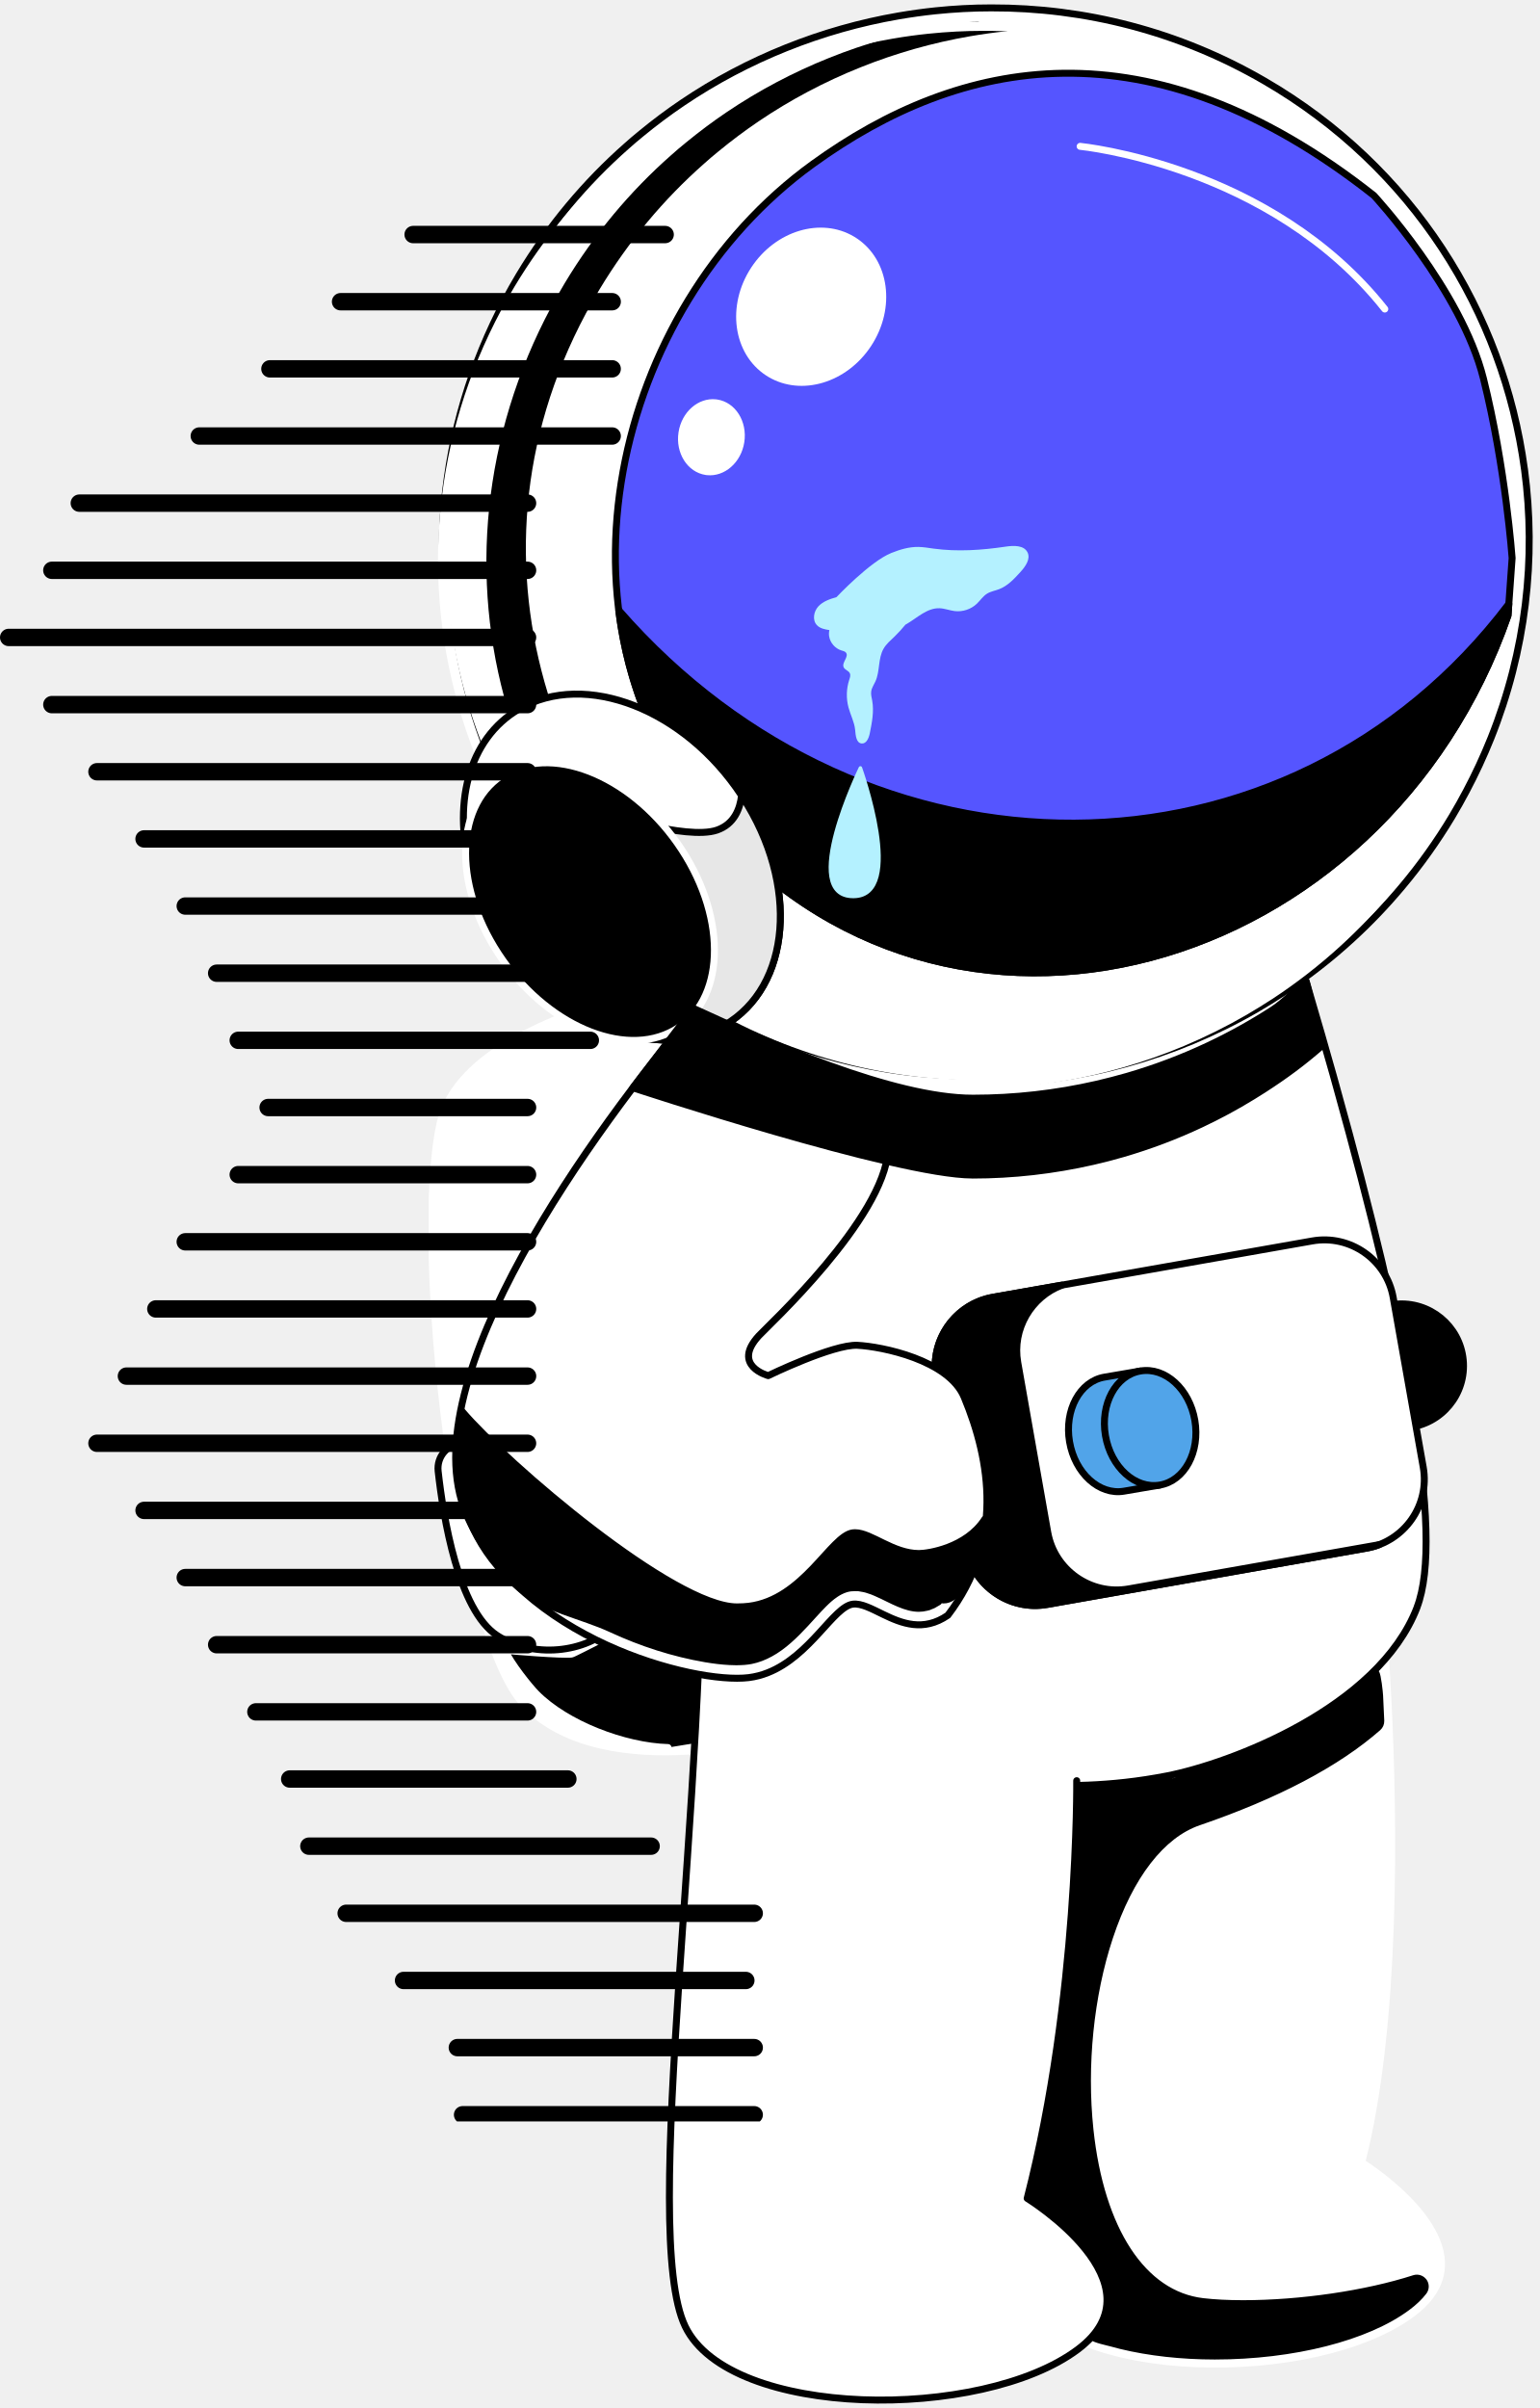
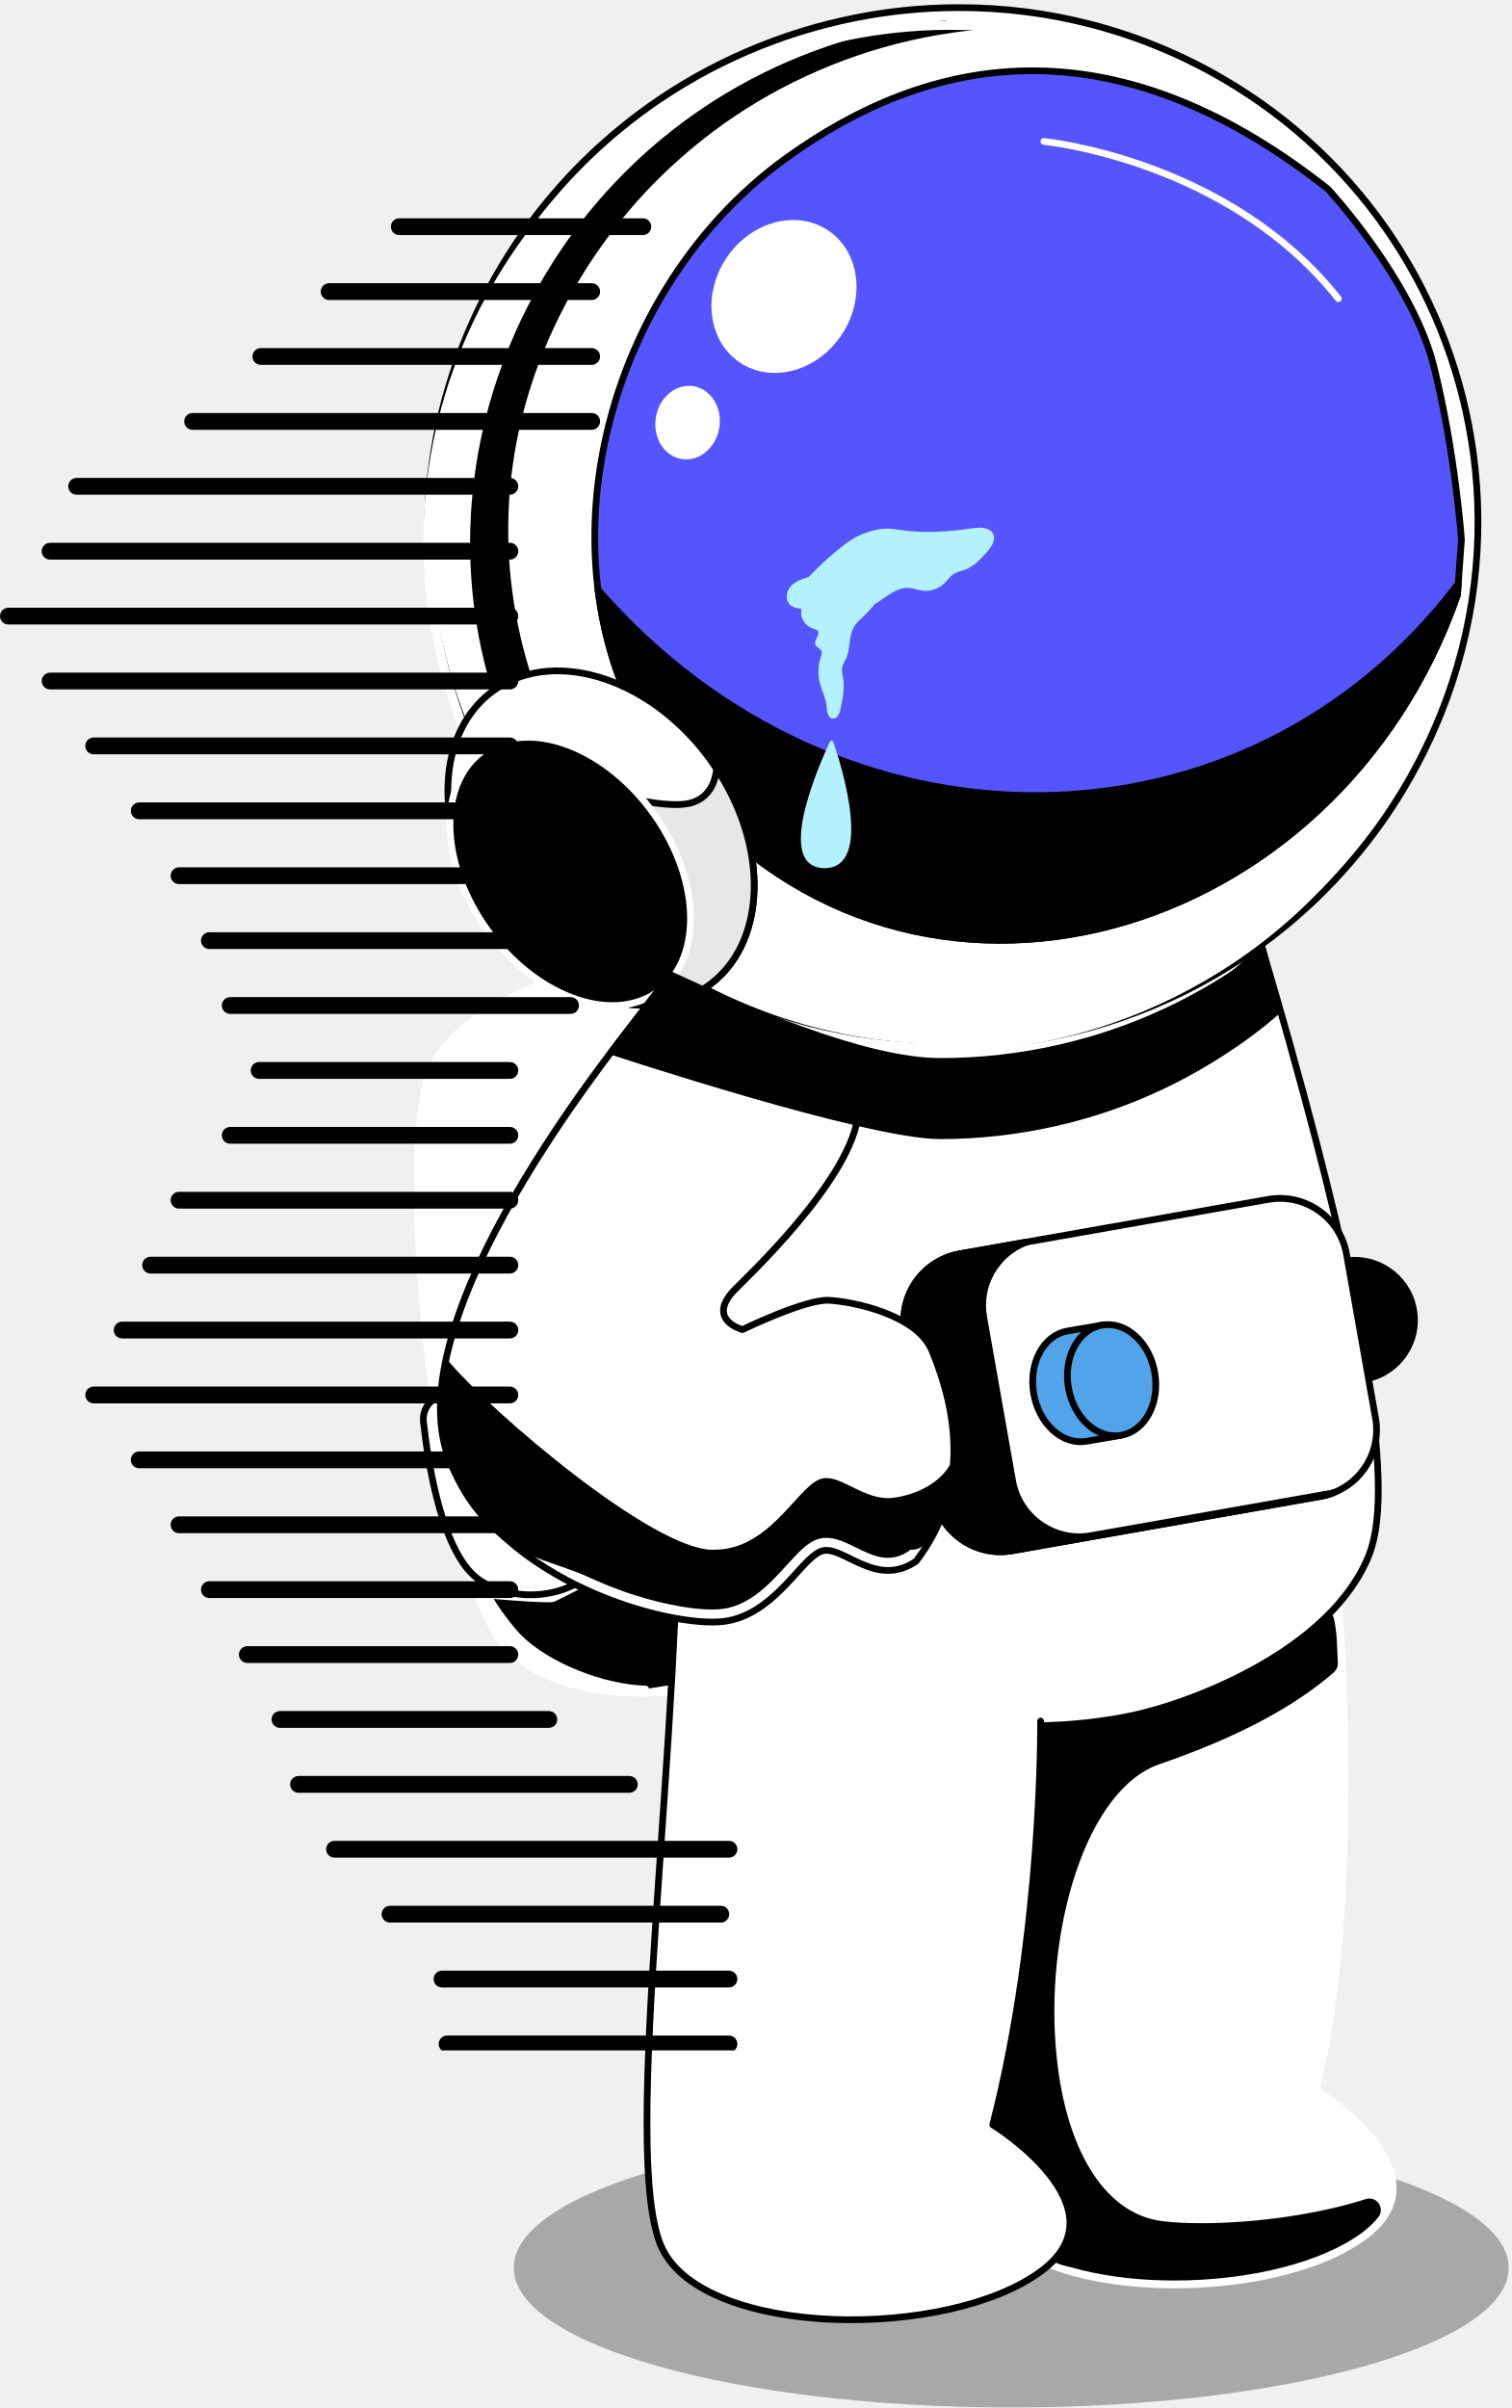
- <svg xmlns="http://www.w3.org/2000/svg" width="443" height="693" viewBox="0 0 443 693" fill="none">
-   <g clip-path="url(#clip0_3187_37743)">
+ <svg xmlns="http://www.w3.org/2000/svg" width="450" height="717" viewBox="0 0 450 717" fill="none">
+   <ellipse cx="301.145" cy="675.256" rx="148.145" ry="41.584" fill="black" fill-opacity="0.3" />
+   <g clip-path="url(#clip0_3359_19213)">
    <path d="M414.301 655.669C413.277 659.12 410.836 662.554 406.456 665.823C378.76 686.498 306.435 685.877 293.515 659.193C280.294 631.889 300.272 504.628 298.215 414.488L397.916 465.234C397.916 465.234 398.812 475.352 399.571 491.004C401.171 524.381 402.058 582.943 391.927 622.319C391.927 622.319 419.248 639.14 414.301 655.669Z" fill="white" stroke="white" stroke-width="2" stroke-linecap="round" stroke-linejoin="round" />
    <path d="M409.77 656.645C409.158 655.787 408.06 655.412 407.055 655.741C393.248 660.197 374.366 662.974 357.789 662.974C353.437 662.974 349.533 662.773 346.177 662.38C328.932 660.334 316.799 641.852 313.718 612.931C311.752 594.457 313.8 574.258 319.341 557.519C325.211 539.785 334.318 528.005 344.97 524.353C367.399 516.673 384.772 507.532 396.594 497.167C397.143 496.683 397.445 495.98 397.417 495.249C397.308 492.693 397.198 490.245 397.079 487.953C397.033 487.031 396.5 482 396 481.5C395.393 479.647 393.195 483.397 392.5 484C388.842 487.187 382.755 492.254 378 495.249C370.356 500.025 364.963 501.948 355.5 505.5L336.503 513.285V510.5C327.799 512.18 319.387 513.166 310.5 513.33C309.842 513.34 308.506 516.408 308.058 516.892C307.61 517.376 307.381 518.024 307.427 518.682C307.591 521.166 307.729 523.896 307.847 527.275C308.259 537.53 308.076 548.78 307.28 562.651C307.143 564.551 307.024 566.441 306.906 568.341C306.659 572.304 306.403 576.395 306 580.468C305.68 585.052 305.168 589.727 304.675 594.257C304.528 595.563 304.391 596.868 304.254 598.129C302.745 609.881 298.267 621.311 296 631C295.78 631.959 298.4 633.981 299.5 633C300.396 633.63 300.976 634.724 302 635.5C303.874 636.943 304.854 638.002 306.5 639.5C310.285 642.934 312.678 645.957 315 649.5C316.39 651.692 317.631 654.836 318.353 657C319.204 659.603 320.017 661.171 319.807 663.5C319.606 665.938 318.844 666.171 317.5 668.5L315.5 671.5C315.143 672.148 314.217 671.815 314.5 672.5C314.783 673.185 319.094 674.087 319.807 674.288C320.731 674.553 321.672 674.799 322.651 675.037C330.724 677 340.051 678.041 349.633 678.041C372.19 678.041 393.431 672.644 405.07 663.951C406.991 662.526 408.554 661.019 409.724 659.494C410.365 658.654 410.383 657.494 409.779 656.636L409.77 656.645Z" fill="black" stroke="black" stroke-width="2" stroke-linecap="round" stroke-linejoin="round" />
    <path d="M150.983 490.748C174.811 514.92 227.084 499.04 227.084 499.04L205.131 318.476L200.696 282.004C200.696 282.004 170.321 286.588 148.359 299.007C137.77 304.98 129.139 312.787 126.789 322.768C118.596 357.46 131.397 470.868 150.974 490.739" fill="white" />
    <path d="M150.983 490.748C174.811 514.92 227.084 499.04 227.084 499.04L205.131 318.476L200.696 282.004C200.696 282.004 170.321 286.588 148.359 299.007C137.77 304.98 129.139 312.787 126.789 322.768C118.596 357.46 131.397 470.868 150.974 490.739" stroke="white" stroke-width="2" stroke-linecap="round" stroke-linejoin="round" />
    <path d="M192.27 502.929C179.697 502.582 162.947 496.144 154.361 487.433C152.422 485.469 147.092 478.885 145.281 474.876C146.232 475.141 162.462 476.383 164.492 476.027C164.839 476.191 184.827 465.398 188.119 464.941C203.452 462.831 204.047 497.158 203.836 501.039" fill="black" />
    <path d="M192.27 502.929C179.697 502.582 162.947 496.144 154.361 487.433C152.422 485.469 147.092 478.885 145.281 474.876C146.232 475.141 162.462 476.383 164.492 476.027C164.839 476.191 184.827 465.398 188.119 464.941C203.452 462.831 204.047 497.158 203.836 501.039" stroke="white" stroke-width="2" stroke-linecap="round" stroke-linejoin="round" />
    <path d="M132.928 415.394L169.676 413.614C172.958 413.458 175.93 415.522 176.908 418.654C180.493 430.115 187.387 457.035 177.082 467.473C168.533 476.148 153.026 477.171 143.059 470.66C131.904 463.382 127.588 436.681 126.107 423.385C125.65 419.248 128.768 415.595 132.928 415.394Z" fill="white" stroke="black" stroke-width="2" stroke-linecap="round" stroke-linejoin="round" />
    <path d="M407.861 462.587C396.688 491.617 353.978 507.543 335.856 511.086C331.76 511.881 327.773 512.493 323.887 512.922C294.527 516.228 271.522 509.982 262.955 507.379C246.725 502.457 232.37 493.599 221.013 481.381C219.98 480.267 218.974 479.143 217.987 477.975C217.127 476.952 216.277 475.911 215.463 474.833C211.742 470.002 208.441 464.733 205.606 459.053C205.46 458.761 205.323 458.478 205.177 458.177C200.715 448.944 197.35 436.781 195.128 422.152C191.754 399.916 191.114 372 193.61 340.221C194.269 331.92 195.128 323.345 196.225 314.542C196.262 314.205 196.308 313.858 196.344 313.52C196.381 313.2 196.426 312.88 196.463 312.552C197.24 306.488 198.127 300.315 199.096 294.041C199.243 293.101 199.389 292.151 199.553 291.211C202.553 272.618 206.475 253.204 211.385 233.196L352.781 207.883C359.803 229.653 366.267 250.264 372.101 269.65C375.045 279.394 377.825 288.809 380.449 297.923C380.76 299.009 381.071 300.096 381.372 301.183C382.168 303.959 382.945 306.707 383.722 309.419C384.033 310.543 384.344 311.657 384.646 312.762C394.804 349.134 402.146 379.881 406.352 404.317C411.18 432.425 411.848 452.186 407.843 462.587" fill="white" />
    <path d="M407.861 462.587C396.688 491.617 353.978 507.543 335.856 511.086C331.76 511.881 327.773 512.493 323.887 512.922C294.527 516.228 271.522 509.982 262.955 507.379C246.725 502.457 232.37 493.599 221.013 481.381C219.98 480.267 218.974 479.143 217.987 477.975C217.127 476.952 216.277 475.911 215.463 474.833C211.742 470.002 208.441 464.733 205.606 459.053C205.46 458.761 205.323 458.478 205.177 458.177C200.715 448.944 197.35 436.781 195.128 422.152C191.754 399.916 191.114 372 193.61 340.221C194.269 331.92 195.128 323.345 196.225 314.542C196.262 314.205 196.308 313.858 196.344 313.52C196.381 313.2 196.426 312.88 196.463 312.552C197.24 306.488 198.127 300.315 199.096 294.041C199.243 293.101 199.389 292.151 199.553 291.211C202.553 272.618 206.475 253.204 211.385 233.196L352.781 207.883C359.803 229.653 366.267 250.264 372.101 269.65C375.045 279.394 377.825 288.809 380.449 297.922C380.76 299.009 381.071 300.096 381.372 301.183C382.168 303.959 382.945 306.707 383.722 309.419C384.033 310.543 384.344 311.657 384.646 312.762C394.804 349.134 402.146 379.881 406.352 404.317C411.18 432.425 411.848 452.186 407.843 462.587" stroke="black" stroke-width="2" stroke-linecap="round" stroke-linejoin="round" />
    <path d="M309.894 512.465C309.894 512.465 310.516 574.808 295.639 632.667C295.639 632.667 335.541 657.222 310.177 676.171C282.472 696.854 210.147 696.233 197.227 669.541C184.006 642.246 203.975 514.976 201.936 424.836" fill="white" />
    <path d="M309.894 512.465C309.894 512.465 310.516 574.808 295.639 632.667C295.639 632.667 335.541 657.222 310.177 676.171C282.472 696.854 210.147 696.233 197.227 669.541C184.006 642.246 203.975 514.976 201.936 424.836" stroke="black" stroke-width="2" stroke-linecap="round" stroke-linejoin="round" />
    <path d="M421.143 391.357C422.103 401.156 414.925 409.886 405.105 410.835C395.294 411.794 386.553 404.626 385.602 394.818C384.642 385.02 391.819 376.29 401.639 375.34C411.45 374.381 420.183 381.55 421.143 391.357Z" fill="black" stroke="black" stroke-width="2" stroke-linecap="round" stroke-linejoin="round" />
    <path d="M216.278 325.518C209.375 322.404 202.673 318.76 196.236 314.56C194.014 313.126 191.838 311.628 189.68 310.067C191.115 308.295 192.551 306.533 193.977 304.761C196.327 301.903 198.659 299.026 200.935 296.086C204.986 298.415 209.137 300.542 213.361 302.496L216.269 325.527" fill="black" />
    <path d="M216.278 325.518C209.375 322.404 202.673 318.76 196.236 314.56C194.014 313.126 191.838 311.628 189.68 310.067C191.115 308.295 192.551 306.533 193.977 304.761C196.327 301.903 198.659 299.026 200.935 296.086C204.986 298.415 209.137 300.542 213.361 302.496L216.269 325.527" stroke="black" stroke-width="2" stroke-linecap="round" stroke-linejoin="round" />
    <path d="M393.337 445.537L301.399 461.746C290.518 463.673 280.031 456.349 278.111 445.464L269.47 396.6C267.788 387.075 273.201 377.87 281.887 374.437C283.112 373.944 284.42 373.578 285.773 373.341L377.702 357.132C388.601 355.205 399.079 362.529 400.99 373.414L407.839 412.115L409.64 422.278C411.569 433.163 404.218 443.619 393.337 445.537Z" fill="white" stroke="black" stroke-width="2" stroke-linecap="round" stroke-linejoin="round" />
    <path d="M396.969 444.522C395.817 444.979 394.619 445.317 393.339 445.536L301.401 461.745C293.428 463.151 285.665 459.599 281.34 453.307C279.758 451.024 278.633 448.367 278.131 445.463L274.281 423.757L273.01 416.597L269.472 396.608C267.542 385.723 274.894 375.267 285.775 373.349L305.643 369.852C296.792 373.185 291.242 382.481 292.934 392.106L297.588 418.506L301.565 440.988C303.495 451.855 313.973 459.197 324.854 457.27L396.96 444.541" fill="black" />
    <path d="M396.969 444.522C395.817 444.979 394.619 445.317 393.339 445.536L301.401 461.745C293.428 463.151 285.665 459.599 281.34 453.307C279.758 451.024 278.633 448.367 278.131 445.463L274.281 423.757L273.01 416.597L269.472 396.608C267.542 385.723 274.894 375.267 285.775 373.349L305.643 369.852C296.792 373.185 291.242 382.481 292.934 392.106L297.588 418.506L301.565 440.988C303.495 451.855 313.973 459.197 324.854 457.27L396.96 444.541" stroke="black" stroke-width="2" stroke-linecap="round" stroke-linejoin="round" />
    <path d="M333.574 410.534C333.885 412.342 333.83 427.382 333.83 427.382C333.83 427.382 329.194 428.177 323.507 429.145C316.403 430.359 309.39 423.994 307.835 414.926C306.29 405.868 310.789 397.53 317.893 396.325C322.693 395.503 328.216 394.562 328.216 394.562C328.216 394.562 333.062 407.594 333.565 410.534" fill="#51A4E9" />
    <path d="M333.574 410.534C333.885 412.342 333.83 427.382 333.83 427.382C333.83 427.382 329.194 428.177 323.507 429.145C316.403 430.359 309.39 423.994 307.835 414.926C306.29 405.868 310.789 397.53 317.893 396.325C322.693 395.503 328.216 394.562 328.216 394.562C328.216 394.562 333.062 407.594 333.565 410.534" stroke="black" stroke-width="2" stroke-linecap="round" stroke-linejoin="round" />
    <path d="M189.034 405.712C189.034 405.712 181.317 413.574 182.241 424.122C183.311 436.313 191.531 440.294 191.531 440.294C191.531 440.294 226.925 453.188 278.915 435.272C278.915 435.272 292.164 413.492 273.274 404.461C273.274 404.461 217.882 419.172 189.034 405.712Z" fill="white" stroke="black" stroke-width="2" stroke-linecap="round" stroke-linejoin="round" />
    <path d="M343.901 408.781C345.446 417.84 340.948 426.177 333.843 427.382C326.739 428.597 319.726 422.232 318.171 413.164C316.626 404.105 321.124 395.768 328.229 394.563C335.333 393.348 342.347 399.713 343.901 408.781Z" fill="#51A4E9" stroke="black" stroke-width="2" stroke-linecap="round" stroke-linejoin="round" />
    <path d="M272.805 464.868C265.755 469.717 259.483 467.169 254.225 464.621C250.861 462.996 247.926 461.361 245.466 461.663C239.943 462.347 233.232 476.557 221.016 481.378C219.297 482.063 217.459 482.556 215.494 482.803C199.712 484.748 149.185 471.479 134.116 435.509C117.987 396.991 171.559 324.503 199.565 291.217C204.741 285.062 256.941 311.061 255.643 330.986C254.344 350.875 221.007 381.586 218.392 384.435C210.455 393.083 221.108 395.895 221.108 395.895C221.108 395.895 239.797 386.818 246.792 387.165C253.787 387.512 273.052 391.375 277.514 402.114C285.131 420.442 288.934 443.728 272.814 464.859" fill="white" />
    <path d="M272.805 464.868C265.755 469.717 259.483 467.169 254.225 464.621C250.861 462.996 247.926 461.361 245.466 461.663C239.943 462.347 233.232 476.557 221.016 481.378C219.297 482.063 217.459 482.556 215.494 482.803C199.712 484.748 149.185 471.479 134.116 435.509C117.987 396.991 171.559 324.503 199.565 291.217C204.741 285.062 256.941 311.061 255.643 330.986C254.344 350.875 221.007 381.586 218.392 384.435C210.455 393.083 221.108 395.895 221.108 395.895C221.108 395.895 239.797 386.818 246.792 387.165C253.787 387.512 273.052 391.375 277.514 402.114C285.131 420.442 288.934 443.728 272.814 464.859" stroke="black" stroke-width="2" stroke-linecap="round" stroke-linejoin="round" />
    <path d="M212.145 478.248C211.431 478.248 210.7 478.221 209.95 478.184C207.71 478.074 205.397 477.773 203.102 477.39C193.867 475.819 184.678 472.842 176.092 468.87C167.506 464.87 156.552 462.943 149.457 456.962C124.367 435.803 132.971 406.152 132.971 406.152C145.79 421.238 193.894 462.45 212.108 462.45C213.37 462.45 214.504 462.386 215.509 462.267C231.309 460.322 239.182 441.913 245.482 441.136C245.683 441.109 245.893 441.1 246.104 441.1C248.435 441.1 251.16 442.597 254.241 444.095C257.323 445.593 260.761 447.09 264.5 447.09C267.125 447.09 278.106 445.474 283.428 437.228C283.098 437.739 279.048 462.066 270.791 460.377C270.416 460.304 270.334 460.751 270.133 460.98L268.972 461.656C268.588 461.929 268.194 462.039 267.81 462.194L267.234 462.441C267.042 462.514 266.841 462.532 266.649 462.578C265.936 462.76 265.214 462.861 264.455 462.861C263.568 462.861 262.635 462.733 261.648 462.477C259.819 462.012 257.853 461.126 255.677 460.048C254.571 459.51 253.446 458.934 252.093 458.359L251.078 457.939L249.898 457.546C249.185 457.263 248.097 457.099 247.164 456.943C246.78 456.943 246.415 456.916 246.04 456.916C245.253 456.916 244.449 456.98 243.498 457.254C242.291 457.638 241.349 458.149 240.59 458.651C239.054 459.665 238.012 460.678 237.024 461.656C235.095 463.601 233.486 465.473 231.849 467.226C230.231 468.979 228.612 470.623 226.939 472.084C223.601 475.024 219.981 477.134 216.177 477.892C214.933 478.138 213.589 478.23 212.163 478.23" fill="black" />
    <path d="M212.145 478.248C211.431 478.248 210.7 478.221 209.95 478.184C207.71 478.074 205.397 477.773 203.102 477.39C193.867 475.819 184.678 472.842 176.092 468.87C167.506 464.87 156.552 462.943 149.457 456.962C124.367 435.803 132.971 406.152 132.971 406.152C145.79 421.238 193.894 462.45 212.108 462.45C213.37 462.45 214.504 462.386 215.509 462.267C231.309 460.322 239.182 441.913 245.482 441.136C245.683 441.109 245.893 441.1 246.104 441.1C248.435 441.1 251.16 442.597 254.241 444.095C257.323 445.593 260.761 447.09 264.5 447.09C267.125 447.09 278.106 445.474 283.428 437.228C283.098 437.739 279.048 462.066 270.791 460.377C270.416 460.304 270.334 460.751 270.133 460.98L268.972 461.656C268.588 461.929 268.194 462.039 267.81 462.194L267.234 462.441C267.042 462.514 266.841 462.532 266.649 462.578C265.936 462.76 265.214 462.861 264.455 462.861C263.568 462.861 262.635 462.733 261.648 462.477C259.819 462.012 257.853 461.126 255.677 460.048C254.571 459.51 253.446 458.934 252.093 458.359L251.078 457.939L249.898 457.546C249.185 457.263 248.097 457.099 247.164 456.943C246.78 456.943 246.415 456.916 246.04 456.916C245.253 456.916 244.449 456.98 243.498 457.254C242.291 457.638 241.349 458.149 240.59 458.651C239.054 459.665 238.012 460.678 237.024 461.656C235.095 463.601 233.486 465.473 231.849 467.226C230.231 468.979 228.612 470.623 226.939 472.084C223.601 475.024 219.981 477.134 216.177 477.892C214.933 478.138 213.589 478.23 212.163 478.23" stroke="black" stroke-width="2" stroke-linecap="round" stroke-linejoin="round" />
    <path d="M438.782 135.057C442.217 160.665 439.198 187.305 429.09 212.504C427.025 217.64 424.685 222.705 422.031 227.692C420.75 230.122 419.384 232.54 417.952 234.944C413.611 242.179 408.784 248.931 403.509 255.206C398.977 260.621 394.119 265.681 388.996 270.352C382.814 276.009 376.234 281.103 369.33 285.654C366.812 287.297 364.252 288.877 361.667 290.386C314.172 317.874 253.763 320.04 203.438 290.825C129.298 247.813 105.133 153.053 149.441 79.18C157.985 64.963 168.441 52.523 180.303 42.066C181.679 40.831 183.094 39.629 184.531 38.463C188.356 35.311 192.309 32.353 196.38 29.6C205.797 23.23 215.84 17.937 226.279 13.758C236.708 9.57 247.56 6.495 258.608 4.586C262.122 3.982 265.654 3.488 269.205 3.114C274.532 2.562 279.889 2.268 285.279 2.27C312.109 2.195 339.248 8.967 363.945 23.3C406.605 48.037 432.708 89.897 438.773 135.058" fill="white" />
    <path d="M438.782 135.057C442.217 160.665 439.198 187.305 429.09 212.504C427.025 217.64 424.685 222.705 422.031 227.692C420.75 230.122 419.384 232.54 417.952 234.944C413.611 242.179 408.784 248.931 403.509 255.206C398.977 260.621 394.119 265.681 388.996 270.352C382.814 276.009 376.234 281.103 369.33 285.654C366.812 287.297 364.252 288.878 361.667 290.386C314.172 317.874 253.763 320.04 203.438 290.825C129.298 247.813 105.133 153.053 149.441 79.18C157.985 64.963 168.441 52.523 180.303 42.066C181.679 40.831 183.094 39.629 184.531 38.463C188.356 35.311 192.309 32.353 196.38 29.6C205.797 23.23 215.84 17.937 226.279 13.758C236.708 9.57 247.56 6.495 258.608 4.586C262.122 3.982 265.654 3.488 269.205 3.114C274.532 2.562 279.889 2.268 285.279 2.27C312.109 2.195 339.248 8.967 363.945 23.3C406.605 48.037 432.708 89.897 438.773 135.058" stroke="black" stroke-width="2" stroke-linecap="round" stroke-linejoin="round" />
    <path d="M214.263 288.762C141.324 246.454 119.845 154.599 163.438 81.941C171.843 67.957 182.128 55.719 193.797 45.434C195.15 44.218 196.542 43.036 197.956 41.889C201.718 38.788 205.606 35.879 209.611 33.171C218.874 26.905 228.753 21.698 239.021 17.587C249.28 13.468 259.955 10.443 270.822 8.566C274.279 7.972 277.754 7.486 281.247 7.118" fill="black" />
    <path d="M214.263 288.762C141.324 246.454 119.845 154.599 163.438 81.941C171.843 67.957 182.128 55.719 193.797 45.434C195.15 44.218 196.542 43.036 197.956 41.889C201.718 38.788 205.606 35.879 209.611 33.171C218.874 26.905 228.753 21.698 239.021 17.587C249.28 13.468 259.955 10.443 270.822 8.566C274.279 7.972 277.754 7.486 281.247 7.118" stroke="black" stroke-width="2" stroke-linecap="round" stroke-linejoin="round" />
    <path d="M216.896 283.144C155.405 237.941 128.074 155.482 171.668 82.823C180.072 68.839 190.358 56.602 202.027 46.316C203.38 45.1 204.772 43.918 206.185 42.771C209.948 39.67 213.836 36.761 217.841 34.053C227.104 27.787 236.983 22.58 247.251 18.47C257.51 14.351 268.185 11.325 279.052 9.448C282.509 8.854 285.983 8.368 289.476 8" fill="white" />
    <path d="M216.896 283.144C155.405 237.941 128.074 155.482 171.668 82.823C180.072 68.839 190.358 56.602 202.027 46.316C203.38 45.1 204.772 43.918 206.185 42.771C209.948 39.67 213.836 36.761 217.841 34.053C227.104 27.787 236.983 22.58 247.251 18.47C257.51 14.351 268.185 11.325 279.052 9.448C282.509 8.854 285.983 8.368 289.476 8" stroke="black" stroke-width="2" stroke-linecap="round" stroke-linejoin="round" />
    <path d="M360.479 27.883C336.973 14.236 310.155 7.07 282.911 7.148C277.747 7.144 272.413 7.429 267.063 7.981C263.624 8.336 260.113 8.824 256.612 9.431C245.717 11.311 234.988 14.35 224.73 18.469C214.363 22.614 204.452 27.879 195.249 34.094C191.253 36.801 187.322 39.742 183.559 42.834C182.042 44.062 180.676 45.233 179.382 46.389C167.482 56.876 157.239 69.192 148.957 82.984C127.753 118.345 121.692 159.607 131.904 199.15C142.035 238.379 167.007 271.239 202.222 291.664C244.311 316.087 295.64 318.894 340.345 300.121C346.443 297.559 352.427 294.593 358.233 291.23C360.775 289.746 363.321 288.18 365.797 286.564C372.676 282.035 379.199 276.956 385.186 271.481C390.309 266.797 395.121 261.772 399.495 256.543C404.725 250.312 409.513 243.594 413.735 236.564C415.272 233.969 416.591 231.629 417.755 229.421C420.309 224.602 422.653 219.571 424.705 214.443C434.41 190.233 437.713 163.837 434.261 138.077C428.024 91.614 401.134 51.45 360.479 27.874L360.479 27.883ZM433.536 138.18C436.978 163.813 433.692 190.089 424.033 214.176C421.988 219.275 419.66 224.287 417.114 229.078C415.958 231.276 414.647 233.606 413.109 236.192C408.912 243.184 404.149 249.872 398.935 256.075C394.587 261.283 389.791 266.279 384.694 270.943C378.732 276.398 372.235 281.447 365.401 285.954C362.941 287.56 360.414 289.124 357.871 290.599C309.687 318.487 250.192 318.654 202.594 291.03C167.543 270.702 142.693 238.006 132.614 198.966C122.454 159.611 128.485 118.553 149.601 83.354C157.852 69.629 168.044 57.372 179.893 46.925C181.177 45.77 182.535 44.618 184.043 43.391C187.78 40.31 191.694 37.38 195.673 34.693C204.118 28.986 213.168 24.092 222.614 20.129C223.413 19.791 224.212 19.462 225.012 19.142C235.217 15.037 245.901 12.011 256.742 10.145C260.225 9.539 263.728 9.06 267.148 8.707C272.48 8.157 277.787 7.883 282.923 7.88C310.03 7.804 336.726 14.933 360.117 28.517C400.571 51.98 427.335 91.953 433.545 138.179L433.536 138.18Z" stroke="white" stroke-width="2" stroke-linecap="round" stroke-linejoin="round" />
    <path d="M434.03 177.137C398.124 280.396 272.527 317.198 203.389 234.722C156.35 178.602 176.09 89.062 233.98 47.187C276.107 16.71 330.5 5.03 395.431 56.262C395.431 56.262 420.581 83.374 426.975 108.984C433.368 134.594 435.217 160.609 435.217 160.609L434.031 177.146" fill="#5555FF" />
    <path d="M434.03 177.137C398.124 280.396 272.527 317.198 203.389 234.722C156.35 178.602 176.09 89.062 233.98 47.187C276.107 16.71 330.5 5.03 395.431 56.262C395.431 56.262 420.581 83.374 426.975 108.984C433.368 134.594 435.217 160.609 435.217 160.609L434.031 177.146" stroke="black" stroke-width="2" stroke-linecap="round" stroke-linejoin="round" />
    <path d="M203.401 234.723C272.531 317.208 398.128 280.397 434.035 177.147L434.274 173.794C370.839 257.549 249.577 257.705 178.094 175.617C180.724 196.908 188.896 217.404 203.401 234.723Z" fill="black" stroke="black" stroke-width="2" stroke-linecap="round" stroke-linejoin="round" />
    <path d="M144.214 269.656C160.522 294.802 189.297 306.182 208.505 295.07C227.703 283.96 230.054 254.57 213.754 229.424C213.65 229.267 213.546 229.101 213.432 228.945C197.077 204.133 168.53 192.973 149.464 204.009C134.633 212.594 129.856 232.081 135.963 252.099C137.769 257.992 140.514 263.94 144.223 269.655L144.214 269.656Z" fill="white" stroke="black" stroke-width="2" stroke-linecap="round" stroke-linejoin="round" />
    <path d="M144.214 269.652C160.522 294.798 189.297 306.178 208.504 295.066C227.702 283.955 230.054 254.566 213.754 229.42C213.65 229.263 213.545 229.097 213.432 228.941C212.999 232.74 211.351 237.185 206.351 238.9C197.582 241.912 173.105 233.838 173.105 233.838C173.105 233.838 156.947 241.648 135.972 252.094C137.778 257.987 140.523 263.935 144.232 269.651L144.214 269.652Z" fill="#E7E7E7" stroke="black" stroke-width="2" stroke-linecap="round" stroke-linejoin="round" />
    <path d="M143.442 274.462C156.82 294.911 179.467 304.779 194.037 296.499C208.608 288.219 209.57 264.93 196.194 244.49C182.816 224.04 160.168 214.172 145.598 222.452C131.028 230.732 130.064 254.012 143.442 274.462Z" fill="black" stroke="white" stroke-width="2" stroke-linecap="round" stroke-linejoin="round" />
    <path d="M221.175 108.481C220.938 108.335 220.708 108.197 220.479 108.045C210.951 101.809 209.051 87.897 216.228 76.984C223.233 66.331 236.296 62.466 245.775 68.077C246.005 68.216 246.241 68.362 246.47 68.513C255.998 74.749 257.899 88.661 250.721 99.574C243.716 110.227 230.654 114.092 221.175 108.481Z" fill="white" />
    <path d="M203.447 136.738C203.323 136.722 203.192 136.702 203.068 136.687C197.842 135.88 194.366 130.373 195.298 124.378C196.203 118.531 200.986 114.384 206.072 114.926C206.195 114.942 206.327 114.961 206.45 114.977C211.677 115.784 215.152 121.291 214.22 127.286C213.315 133.132 208.532 137.28 203.447 136.738Z" fill="white" />
    <path d="M310.883 42.117C310.883 42.117 365.724 47.458 398.57 88.937" stroke="white" stroke-width="2" stroke-linecap="round" stroke-linejoin="round" />
    <path d="M279.899 338.165C258.101 338.165 182.164 313.052 182.164 313.052L199.573 290.195C220.32 299.756 256.885 316.048 280.027 316.048C291.905 316.048 303.883 314.723 315.733 312.002C318.64 311.326 321.575 310.569 324.474 309.738C332.511 307.4 340.374 304.423 347.835 300.898C354.218 297.884 360.408 294.442 366.214 290.679C369.734 288.406 372.614 285.109 375.97 282.543L380.578 300.88C374.919 305.829 369.807 309.582 363.645 313.555C362.621 314.212 361.606 314.86 360.572 315.481C355.772 318.431 350.844 321.088 345.806 323.463C338.445 326.942 330.856 329.791 323.139 332.037C320.332 332.859 317.497 333.581 314.644 334.238C303.206 336.859 291.539 338.174 279.89 338.174" fill="black" />
    <path d="M279.899 338.165C258.101 338.165 182.164 313.052 182.164 313.052L199.573 290.195C220.32 299.756 256.885 316.048 280.027 316.048C291.905 316.048 303.883 314.723 315.733 312.002C318.64 311.326 321.575 310.569 324.474 309.738C332.511 307.4 340.374 304.423 347.835 300.898C354.218 297.884 360.408 294.442 366.214 290.679C369.734 288.406 372.614 285.109 375.97 282.543L380.578 300.88C374.919 305.829 369.807 309.582 363.645 313.555C362.621 314.212 361.606 314.86 360.572 315.481C355.772 318.431 350.844 321.088 345.806 323.463C338.445 326.942 330.856 329.791 323.139 332.037C320.332 332.859 317.497 333.581 314.644 334.238C303.206 336.859 291.539 338.174 279.89 338.174" stroke="black" stroke-width="2" stroke-linecap="round" stroke-linejoin="round" />
-     <g clip-path="url(#clip1_3187_37743)">
+     <g clip-path="url(#clip1_3359_19213)">
      <path d="M295.739 158.972C294.731 156.885 291.778 156.969 289.488 157.31C282.608 158.337 275.584 158.822 268.688 157.884C267.218 157.679 265.752 157.414 264.267 157.401C261.616 157.37 259.019 158.148 256.559 159.135C250.461 161.554 240.754 171.852 240.754 171.852C238.85 172.394 236.877 173.062 235.537 174.512C234.198 175.962 233.751 178.435 235.101 179.893C236 180.865 237.396 181.136 238.706 181.333C238.573 181.945 238.543 182.58 238.652 183.193C238.968 185.024 240.379 186.628 242.148 187.18C242.63 187.322 243.171 187.43 243.482 187.816C244.417 188.986 242.194 190.677 242.824 192.042C243.163 192.787 244.223 192.994 244.582 193.728C244.879 194.316 244.634 195.018 244.423 195.647C243.584 198.221 243.515 201.035 244.224 203.647C244.805 205.798 245.919 207.826 246.125 210.047C246.27 211.631 246.426 213.845 248.02 213.97C249.373 214.073 250.063 212.404 250.339 211.068C250.964 207.949 251.603 204.738 251.034 201.603C250.875 200.743 250.626 199.87 250.748 199.008C250.885 197.954 251.537 197.06 251.972 196.092C253.303 193.138 252.686 189.535 254.289 186.72C255.082 185.333 256.343 184.28 257.499 183.166C258.608 182.095 259.641 180.95 260.61 179.759C260.705 179.702 260.813 179.663 260.908 179.605C264.006 177.805 266.847 174.922 270.429 175.05C271.907 175.103 273.328 175.693 274.797 175.868C277.075 176.139 279.46 175.348 281.131 173.771C282.139 172.819 282.905 171.594 284.08 170.859C285.122 170.205 286.381 170.015 287.54 169.572C290.042 168.622 291.936 166.566 293.735 164.578C295.156 163.011 296.672 160.874 295.749 158.971L295.739 158.972Z" fill="#B4F1FF" />
    </g>
    <path d="M247.64 221C247.64 221 229.573 258.172 245.691 257.999C260.91 257.834 247.64 221 247.64 221Z" fill="#B4F1FF" stroke="#B4F1FF" stroke-linecap="round" stroke-linejoin="round" />
  </g>
-   <g clip-path="url(#clip2_3187_37743)">
+   <g clip-path="url(#clip2_3359_19213)">
    <path d="M98.023 86.828H176.203" stroke="black" stroke-width="5" stroke-linecap="round" stroke-linejoin="round" />
    <path d="M118.906 67.5H191.446" stroke="black" stroke-width="5" stroke-linecap="round" stroke-linejoin="round" />
    <path d="M77.688 106.148H176.197" stroke="black" stroke-width="5" stroke-linecap="round" stroke-linejoin="round" />
    <path d="M57.359 125.48H176.199" stroke="black" stroke-width="5" stroke-linecap="round" stroke-linejoin="round" />
    <path d="M22.828 144.801H151.838" stroke="black" stroke-width="5" stroke-linecap="round" stroke-linejoin="round" />
    <path d="M14.922 164.129H151.842" stroke="black" stroke-width="5" stroke-linecap="round" stroke-linejoin="round" />
    <path d="M2.5 183.449H151.84" stroke="black" stroke-width="5" stroke-linecap="round" stroke-linejoin="round" />
    <path d="M14.922 202.781H151.842" stroke="black" stroke-width="5" stroke-linecap="round" stroke-linejoin="round" />
    <path d="M27.906 222.102H151.836" stroke="black" stroke-width="5" stroke-linecap="round" stroke-linejoin="round" />
    <path d="M41.461 241.43H151.841" stroke="black" stroke-width="5" stroke-linecap="round" stroke-linejoin="round" />
    <path d="M53.32 260.75H151.84" stroke="black" stroke-width="5" stroke-linecap="round" stroke-linejoin="round" />
    <path d="M62.359 280.078H159.349" stroke="black" stroke-width="5" stroke-linecap="round" stroke-linejoin="round" />
    <path d="M68.57 299.398H169.91" stroke="black" stroke-width="5" stroke-linecap="round" stroke-linejoin="round" />
    <path d="M77.172 318.73H151.842" stroke="black" stroke-width="5" stroke-linecap="round" stroke-linejoin="round" />
    <path d="M68.57 338.051H151.84" stroke="black" stroke-width="5" stroke-linecap="round" stroke-linejoin="round" />
    <path d="M53.32 357.379H151.84" stroke="black" stroke-width="5" stroke-linecap="round" stroke-linejoin="round" />
    <path d="M44.852 376.699H151.842" stroke="black" stroke-width="5" stroke-linecap="round" stroke-linejoin="round" />
    <path d="M36.383 396.031H151.843" stroke="black" stroke-width="5" stroke-linecap="round" stroke-linejoin="round" />
    <path d="M27.906 415.359H151.836" stroke="black" stroke-width="5" stroke-linecap="round" stroke-linejoin="round" />
    <path d="M41.461 434.68H151.841" stroke="black" stroke-width="5" stroke-linecap="round" stroke-linejoin="round" />
    <path d="M53.32 454.012H151.84" stroke="black" stroke-width="5" stroke-linecap="round" stroke-linejoin="round" />
    <path d="M62.359 473.328H151.839" stroke="black" stroke-width="5" stroke-linecap="round" stroke-linejoin="round" />
    <path d="M73.648 492.66H151.838" stroke="black" stroke-width="5" stroke-linecap="round" stroke-linejoin="round" />
    <path d="M83.383 511.98H163.443" stroke="black" stroke-width="5" stroke-linecap="round" stroke-linejoin="round" />
    <path d="M88.898 531.309H187.408" stroke="black" stroke-width="5" stroke-linecap="round" stroke-linejoin="round" />
    <path d="M99.633 550.629H217.083" stroke="black" stroke-width="5" stroke-linecap="round" stroke-linejoin="round" />
    <path d="M116.148 569.961H214.668" stroke="black" stroke-width="5" stroke-linecap="round" stroke-linejoin="round" />
    <path d="M131.633 589.281H217.083" stroke="black" stroke-width="5" stroke-linecap="round" stroke-linejoin="round" />
    <path d="M133.141 608.609H217.081" stroke="black" stroke-width="5" stroke-linecap="round" stroke-linejoin="round" />
  </g>
  <defs>
-     <clipPath id="clip0_3187_37743">
+     <clipPath id="clip0_3359_19213">
      <rect width="319.607" height="693" fill="white" transform="translate(123.393)" />
    </clipPath>
-     <clipPath id="clip1_3187_37743">
+     <clipPath id="clip1_3359_19213">
      <rect width="62.95" height="55.19" fill="white" transform="translate(232.852 159.828) rotate(-4.52663)" />
    </clipPath>
-     <clipPath id="clip2_3187_37743">
+     <clipPath id="clip2_3359_19213">
      <rect width="222.087" height="550.079" fill="white" transform="translate(0 60.436)" />
    </clipPath>
  </defs>
</svg>
